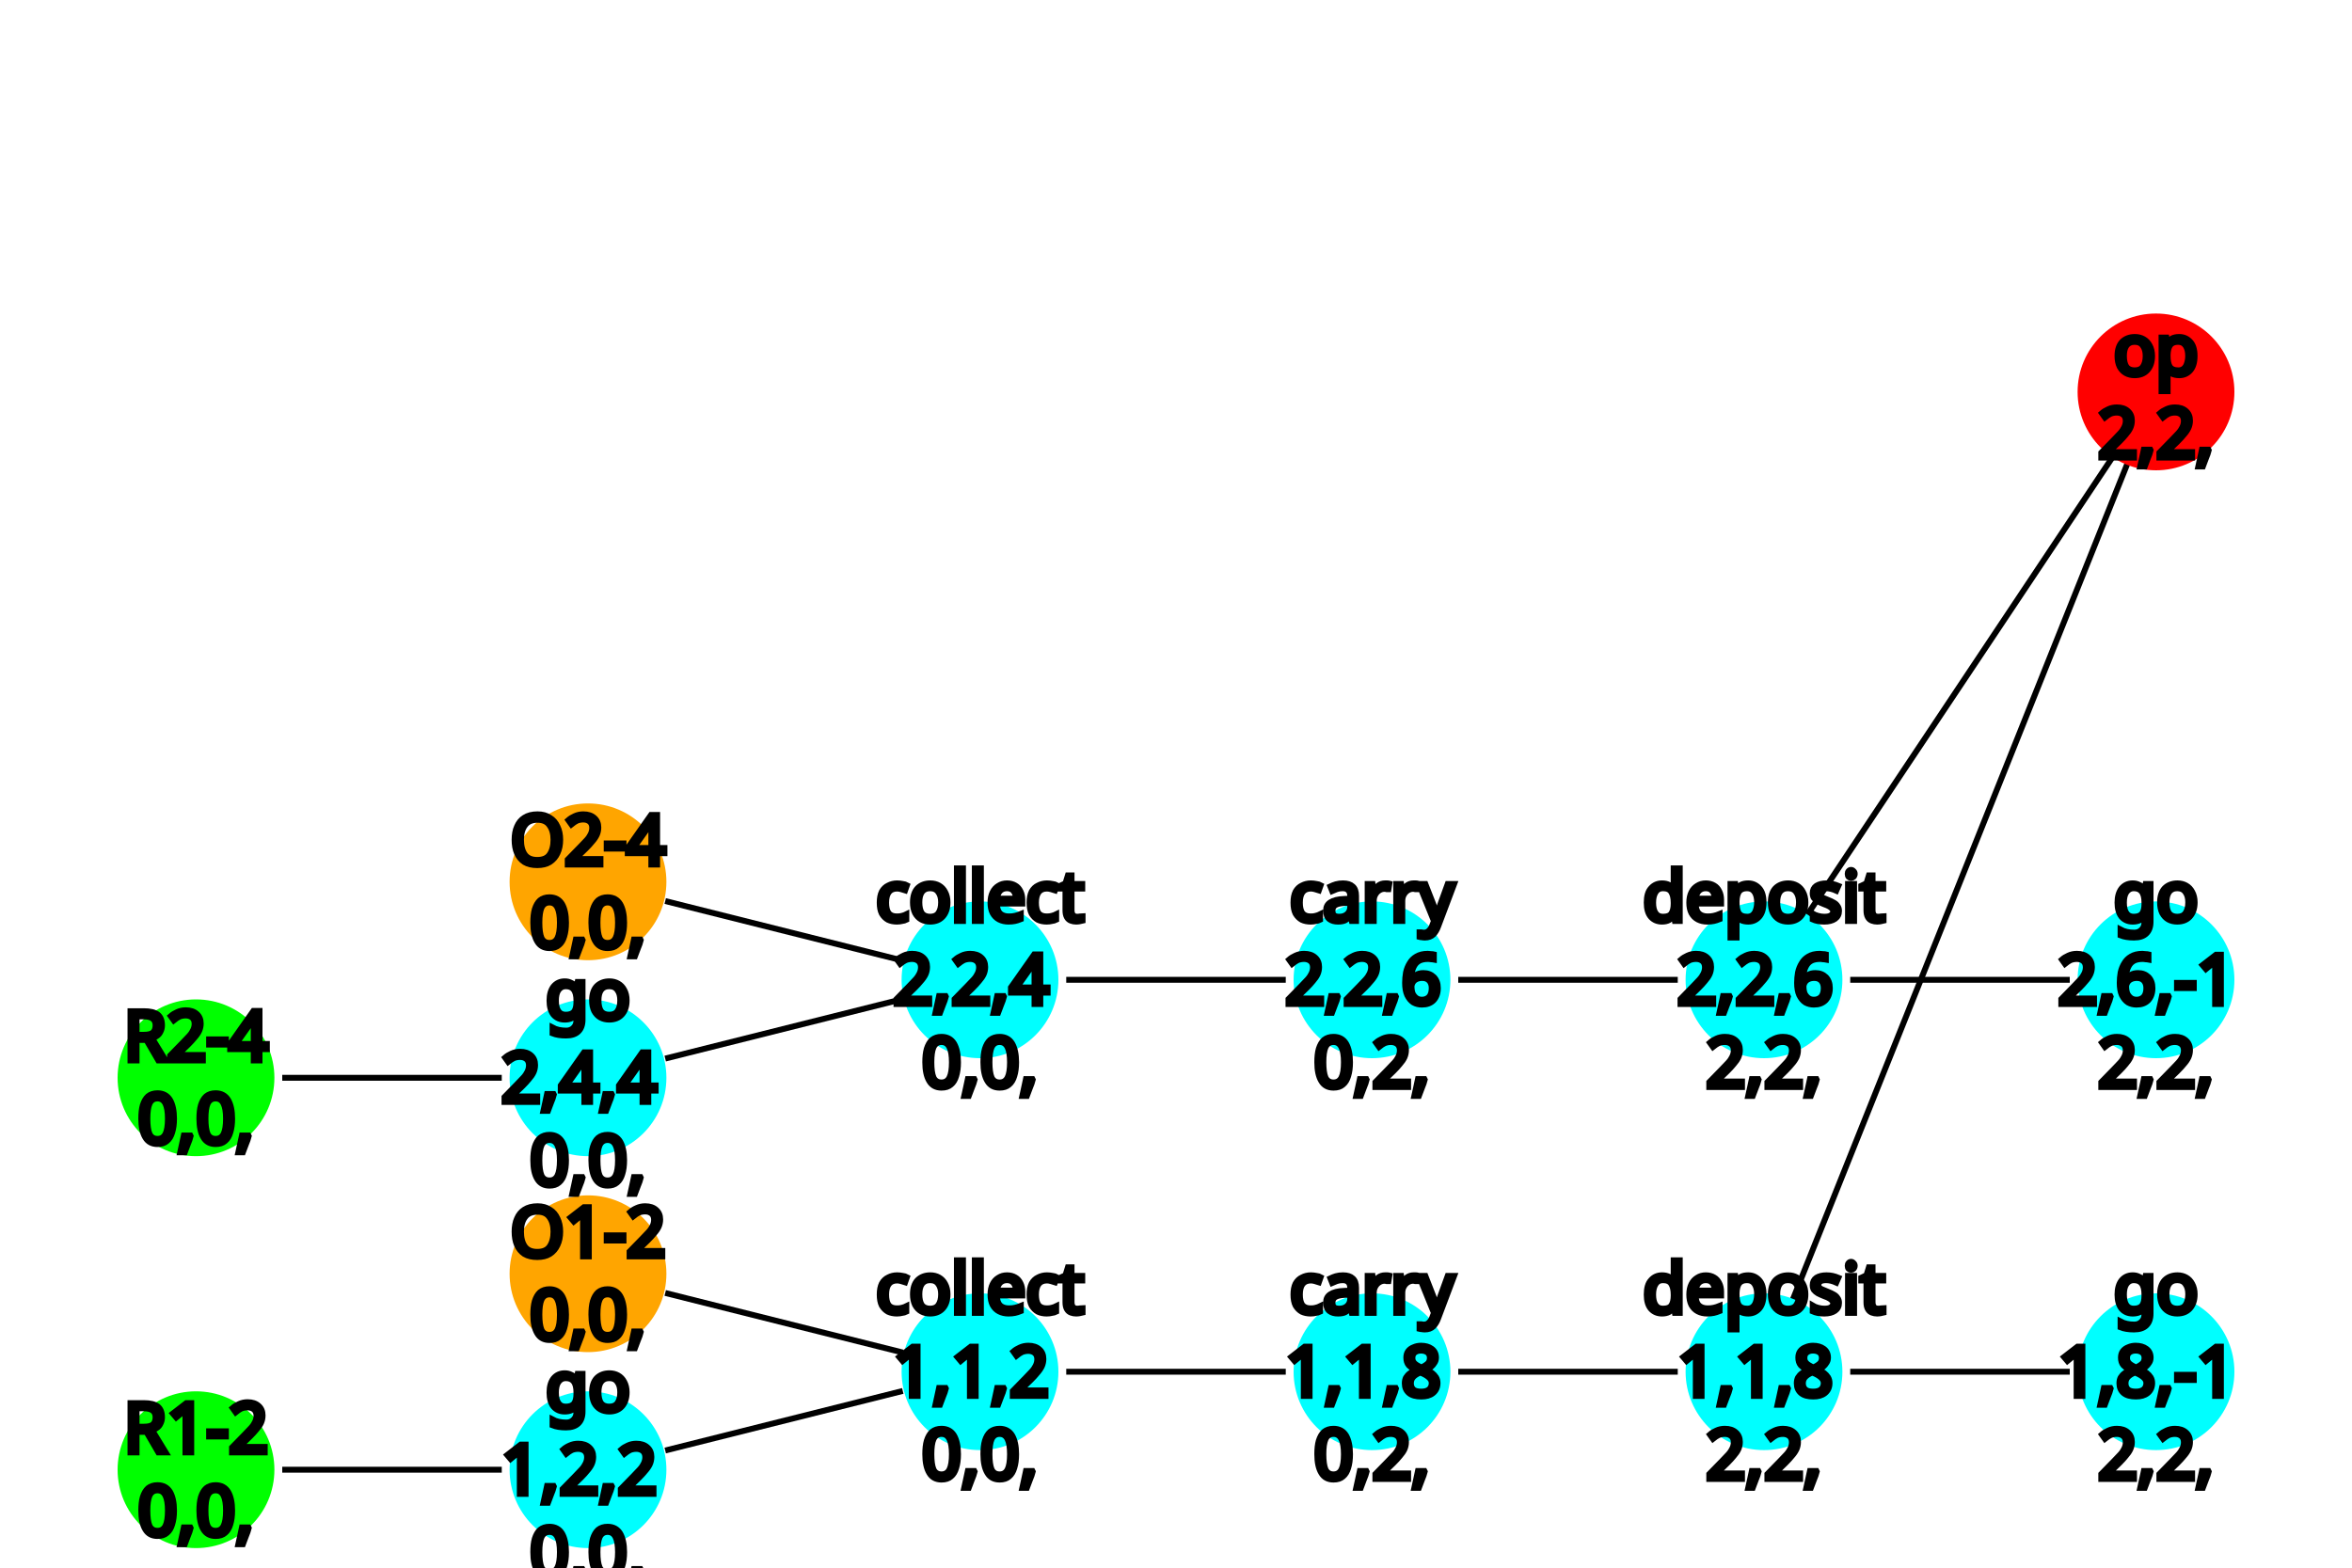
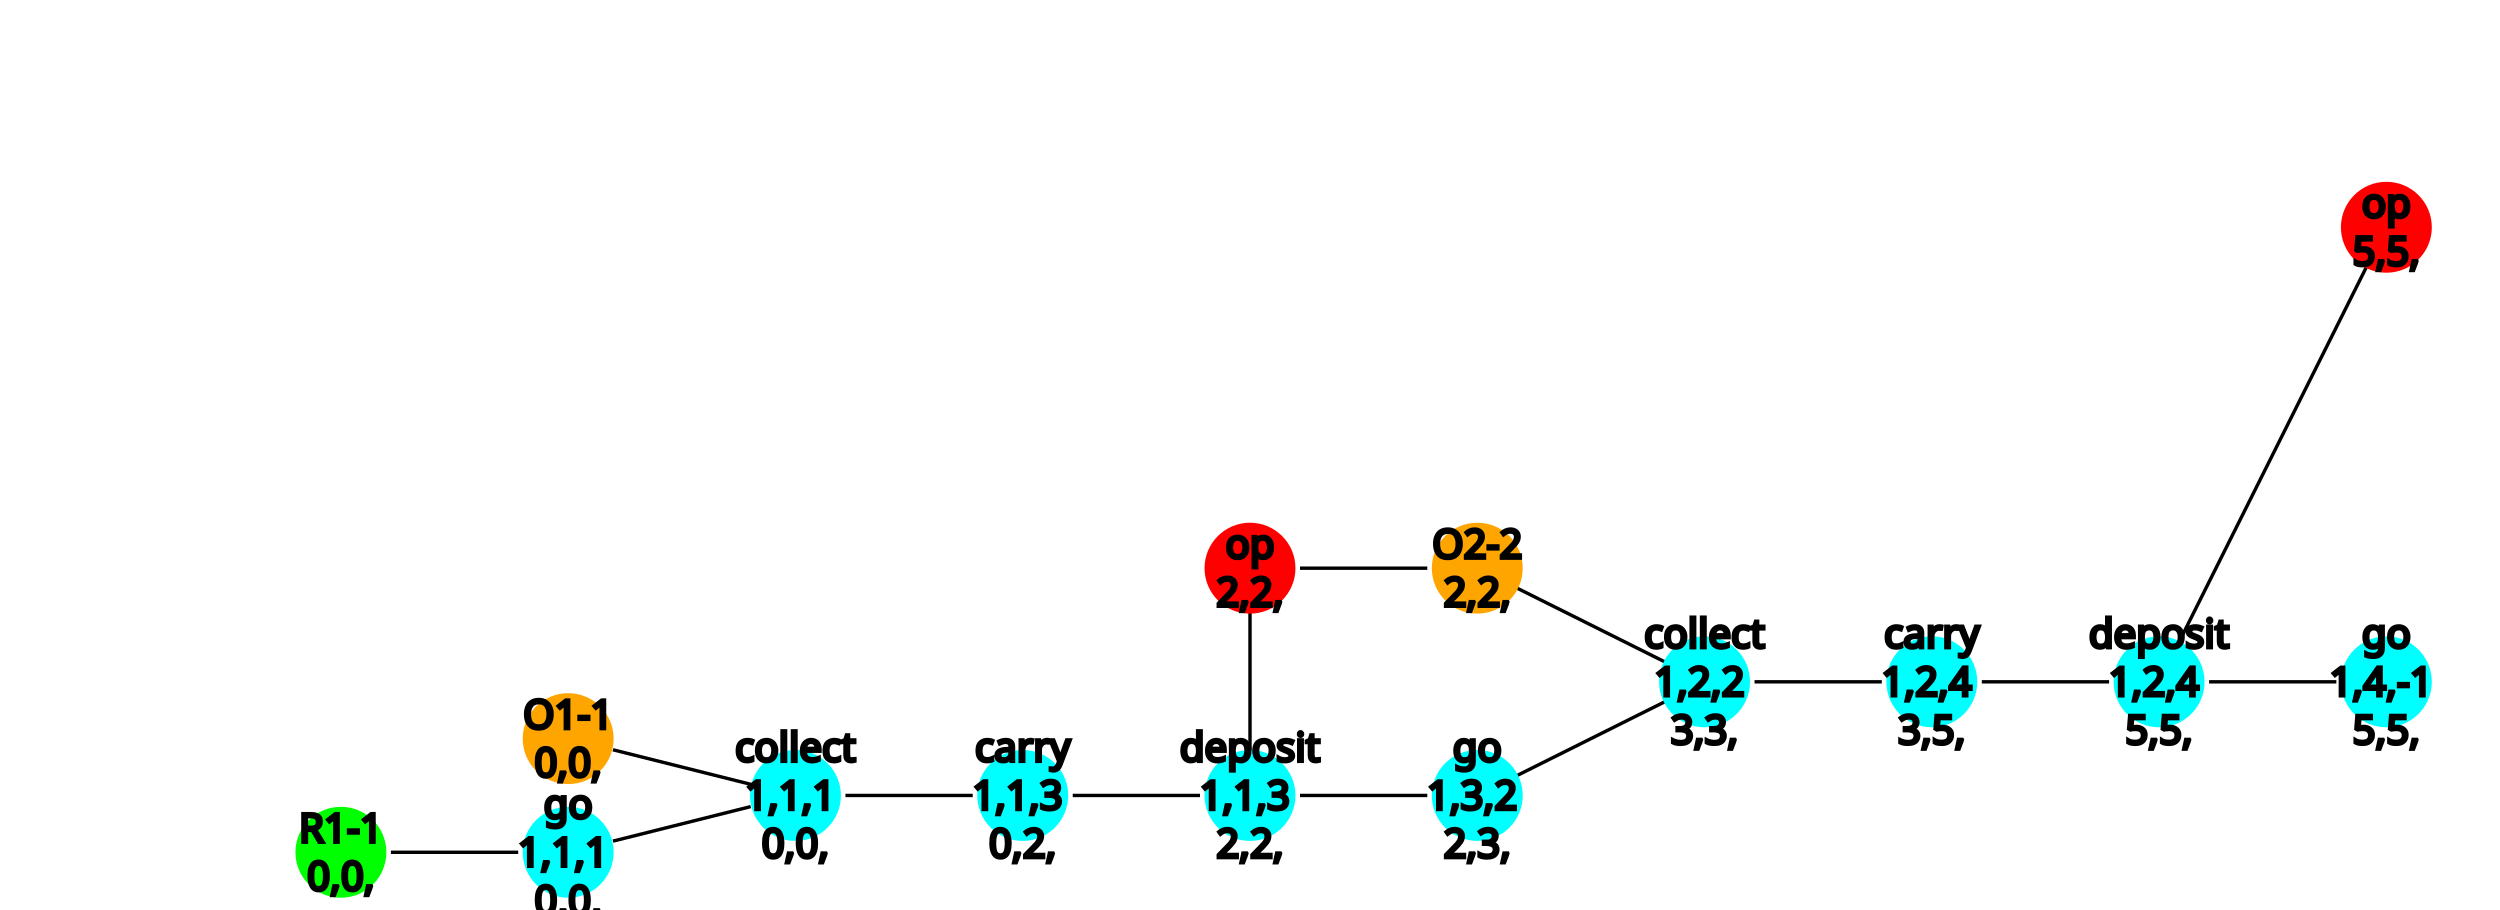
- <svg xmlns="http://www.w3.org/2000/svg" version="1.2" width="120mm" height="80mm" viewBox="0 0 120 80" stroke="none" fill="#000000" stroke-width="0.3" font-size="3.88">
+ <svg xmlns="http://www.w3.org/2000/svg" version="1.2" width="220mm" height="80mm" viewBox="0 0 220 80" stroke="none" fill="#000000" stroke-width="0.3" font-size="3.88">
  <defs>
    <marker id="arrow" markerWidth="15" markerHeight="7" refX="5" refY="3.5" orient="auto" markerUnits="strokeWidth">
      <path d="M0,0 L15,3.5 L0,7 z" stroke="context-stroke" fill="context-stroke" />
    </marker>
  </defs>
-   <g stroke="#000000" id="img-c8dfdd89-1">
+   <g stroke="#000000" id="img-5d117b9a-1">
+     <g transform="translate(200,60)">
+       <path fill="none" d="M-5.6,0 L 5.6 0" class="primitive" />
+     </g>
+     <g transform="translate(200,40)">
+       <path fill="none" d="M-8.93,17.87 L 8.93 -17.87" class="primitive" />
+     </g>
+     <g transform="translate(180,60)">
+       <path fill="none" d="M-5.6,0 L 5.6 0" class="primitive" />
+     </g>
+     <g transform="translate(160,60)">
+       <path fill="none" d="M-5.6,0 L 5.6 0" class="primitive" />
+     </g>
+     <g transform="translate(140,65)">
+       <path fill="none" d="M-6.89,3.44 L 6.89 -3.44" class="primitive" />
+     </g>
+     <g transform="translate(120,70)">
+       <path fill="none" d="M-5.6,0 L 5.6 0" class="primitive" />
+     </g>
+     <g transform="translate(110,60)">
+       <path fill="none" d="M0,7.8 L 0 -7.8" class="primitive" />
+     </g>
    <g transform="translate(100,70)">
      <path fill="none" d="M-5.6,0 L 5.6 0" class="primitive" />
    </g>
-     <g transform="translate(100,45)">
-       <path fill="none" d="M-9.14,22.84 L 9.14 -22.84" class="primitive" />
-     </g>
    <g transform="translate(80,70)">
      <path fill="none" d="M-5.6,0 L 5.6 0" class="primitive" />
    </g>
-     <g transform="translate(60,70)">
-       <path fill="none" d="M-5.6,0 L 5.6 0" class="primitive" />
-     </g>
-     <g transform="translate(100,50)">
-       <path fill="none" d="M-5.6,0 L 5.6 0" class="primitive" />
-     </g>
-     <g transform="translate(100,35)">
-       <path fill="none" d="M-8.61,12.91 L 8.61 -12.91" class="primitive" />
-     </g>
-     <g transform="translate(80,50)">
-       <path fill="none" d="M-5.6,0 L 5.6 0" class="primitive" />
-     </g>
-     <g transform="translate(60,50)">
-       <path fill="none" d="M-5.6,0 L 5.6 0" class="primitive" />
-     </g>
-     <g transform="translate(40,52.5)">
+     <g transform="translate(60,72.5)">
      <path fill="none" d="M-6.06,1.52 L 6.06 -1.52" class="primitive" />
    </g>
-     <g transform="translate(20,55)">
-       <path fill="none" d="M-5.6,0 L 5.6 0" class="primitive" />
-     </g>
-     <g transform="translate(40,72.5)">
-       <path fill="none" d="M-6.06,1.52 L 6.06 -1.52" class="primitive" />
-     </g>
-     <g transform="translate(20,75)">
-       <path fill="none" d="M-5.6,0 L 5.6 0" class="primitive" />
-     </g>
-     <g transform="translate(40,47.5)">
+     <g transform="translate(40,75)">
+       <path fill="none" d="M-5.6,0 L 5.6 0" class="primitive" />
+     </g>
+     <g transform="translate(140,55)">
+       <path fill="none" d="M-6.89,-3.44 L 6.89 3.44" class="primitive" />
+     </g>
+     <g transform="translate(60,67.5)">
      <path fill="none" d="M-6.06,-1.52 L 6.06 1.52" class="primitive" />
    </g>
-     <g transform="translate(40,67.5)">
-       <path fill="none" d="M-6.06,-1.52 L 6.06 1.52" class="primitive" />
-     </g>
-   </g>
-   <g fill="#00FFFF" id="img-c8dfdd89-2">
+     <g transform="translate(120,50)">
+       <path fill="none" d="M-5.6,0 L 5.6 0" class="primitive" />
+     </g>
+   </g>
+   <g fill="#00FFFF" id="img-5d117b9a-2">
+     <g transform="translate(210,60)">
+       <circle cx="0" cy="0" r="4" class="primitive" />
+     </g>
+   </g>
+   <g fill="#00FFFF" id="img-5d117b9a-3">
+     <g transform="translate(190,60)">
+       <circle cx="0" cy="0" r="4" class="primitive" />
+     </g>
+   </g>
+   <g fill="#00FFFF" id="img-5d117b9a-4">
+     <g transform="translate(170,60)">
+       <circle cx="0" cy="0" r="4" class="primitive" />
+     </g>
+   </g>
+   <g fill="#00FFFF" id="img-5d117b9a-5">
+     <g transform="translate(150,60)">
+       <circle cx="0" cy="0" r="4" class="primitive" />
+     </g>
+   </g>
+   <g fill="#00FFFF" id="img-5d117b9a-6">
+     <g transform="translate(130,70)">
+       <circle cx="0" cy="0" r="4" class="primitive" />
+     </g>
+   </g>
+   <g fill="#00FFFF" id="img-5d117b9a-7">
    <g transform="translate(110,70)">
      <circle cx="0" cy="0" r="4" class="primitive" />
    </g>
  </g>
-   <g fill="#00FFFF" id="img-c8dfdd89-3">
+   <g fill="#00FFFF" id="img-5d117b9a-8">
    <g transform="translate(90,70)">
      <circle cx="0" cy="0" r="4" class="primitive" />
    </g>
  </g>
-   <g fill="#00FFFF" id="img-c8dfdd89-4">
+   <g fill="#00FFFF" id="img-5d117b9a-9">
    <g transform="translate(70,70)">
      <circle cx="0" cy="0" r="4" class="primitive" />
    </g>
  </g>
-   <g fill="#00FFFF" id="img-c8dfdd89-5">
-     <g transform="translate(50,70)">
-       <circle cx="0" cy="0" r="4" class="primitive" />
-     </g>
-   </g>
-   <g fill="#00FFFF" id="img-c8dfdd89-6">
+   <g fill="#00FFFF" id="img-5d117b9a-10">
+     <g transform="translate(50,75)">
+       <circle cx="0" cy="0" r="4" class="primitive" />
+     </g>
+   </g>
+   <g fill="#00FF00" id="img-5d117b9a-11">
+     <g transform="translate(30,75)">
+       <circle cx="0" cy="0" r="4" class="primitive" />
+     </g>
+   </g>
+   <g fill="#FFA500" id="img-5d117b9a-12">
+     <g transform="translate(130,50)">
+       <circle cx="0" cy="0" r="4" class="primitive" />
+     </g>
+   </g>
+   <g fill="#FFA500" id="img-5d117b9a-13">
+     <g transform="translate(50,65)">
+       <circle cx="0" cy="0" r="4" class="primitive" />
+     </g>
+   </g>
+   <g fill="#FF0000" id="img-5d117b9a-14">
+     <g transform="translate(210,20)">
+       <circle cx="0" cy="0" r="4" class="primitive" />
+     </g>
+   </g>
+   <g fill="#FF0000" id="img-5d117b9a-15">
    <g transform="translate(110,50)">
      <circle cx="0" cy="0" r="4" class="primitive" />
    </g>
  </g>
-   <g fill="#00FFFF" id="img-c8dfdd89-7">
-     <g transform="translate(90,50)">
-       <circle cx="0" cy="0" r="4" class="primitive" />
-     </g>
-   </g>
-   <g fill="#00FFFF" id="img-c8dfdd89-8">
-     <g transform="translate(70,50)">
-       <circle cx="0" cy="0" r="4" class="primitive" />
-     </g>
-   </g>
-   <g fill="#00FFFF" id="img-c8dfdd89-9">
-     <g transform="translate(50,50)">
-       <circle cx="0" cy="0" r="4" class="primitive" />
-     </g>
-   </g>
-   <g fill="#00FFFF" id="img-c8dfdd89-10">
-     <g transform="translate(30,55)">
-       <circle cx="0" cy="0" r="4" class="primitive" />
-     </g>
-   </g>
-   <g fill="#00FF00" id="img-c8dfdd89-11">
-     <g transform="translate(10,55)">
-       <circle cx="0" cy="0" r="4" class="primitive" />
-     </g>
-   </g>
-   <g fill="#00FFFF" id="img-c8dfdd89-12">
+   <g font-family="futura" font-size="3.53" stroke="#000000" id="img-5d117b9a-16">
+     <g transform="translate(210,60)">
+       <g class="primitive">
+         <text text-anchor="middle" dy="-0.85em">go<tspan x="0" dy="1.2em">1,4,-1</tspan>
+           <tspan x="0" dy="1.2em">5,5,</tspan>
+         </text>
+       </g>
+     </g>
+     <g transform="translate(190,60)">
+       <g class="primitive">
+         <text text-anchor="middle" dy="-0.85em">deposit<tspan x="0" dy="1.2em">1,2,4</tspan>
+           <tspan x="0" dy="1.2em">5,5,</tspan>
+         </text>
+       </g>
+     </g>
+     <g transform="translate(170,60)">
+       <g class="primitive">
+         <text text-anchor="middle" dy="-0.85em">carry<tspan x="0" dy="1.2em">1,2,4</tspan>
+           <tspan x="0" dy="1.2em">3,5,</tspan>
+         </text>
+       </g>
+     </g>
+     <g transform="translate(150,60)">
+       <g class="primitive">
+         <text text-anchor="middle" dy="-0.85em">collect<tspan x="0" dy="1.2em">1,2,2</tspan>
+           <tspan x="0" dy="1.2em">3,3,</tspan>
+         </text>
+       </g>
+     </g>
+     <g transform="translate(130,70)">
+       <g class="primitive">
+         <text text-anchor="middle" dy="-0.85em">go<tspan x="0" dy="1.2em">1,3,2</tspan>
+           <tspan x="0" dy="1.2em">2,3,</tspan>
+         </text>
+       </g>
+     </g>
+     <g transform="translate(110,70)">
+       <g class="primitive">
+         <text text-anchor="middle" dy="-0.85em">deposit<tspan x="0" dy="1.2em">1,1,3</tspan>
+           <tspan x="0" dy="1.2em">2,2,</tspan>
+         </text>
+       </g>
+     </g>
+     <g transform="translate(90,70)">
+       <g class="primitive">
+         <text text-anchor="middle" dy="-0.85em">carry<tspan x="0" dy="1.2em">1,1,3</tspan>
+           <tspan x="0" dy="1.2em">0,2,</tspan>
+         </text>
+       </g>
+     </g>
+     <g transform="translate(70,70)">
+       <g class="primitive">
+         <text text-anchor="middle" dy="-0.85em">collect<tspan x="0" dy="1.2em">1,1,1</tspan>
+           <tspan x="0" dy="1.2em">0,0,</tspan>
+         </text>
+       </g>
+     </g>
+     <g transform="translate(50,75)">
+       <g class="primitive">
+         <text text-anchor="middle" dy="-0.85em">go<tspan x="0" dy="1.2em">1,1,1</tspan>
+           <tspan x="0" dy="1.2em">0,0,</tspan>
+         </text>
+       </g>
+     </g>
    <g transform="translate(30,75)">
-       <circle cx="0" cy="0" r="4" class="primitive" />
-     </g>
-   </g>
-   <g fill="#00FF00" id="img-c8dfdd89-13">
-     <g transform="translate(10,75)">
-       <circle cx="0" cy="0" r="4" class="primitive" />
-     </g>
-   </g>
-   <g fill="#FFA500" id="img-c8dfdd89-14">
-     <g transform="translate(30,45)">
-       <circle cx="0" cy="0" r="4" class="primitive" />
-     </g>
-   </g>
-   <g fill="#FFA500" id="img-c8dfdd89-15">
-     <g transform="translate(30,65)">
-       <circle cx="0" cy="0" r="4" class="primitive" />
-     </g>
-   </g>
-   <g fill="#FF0000" id="img-c8dfdd89-16">
-     <g transform="translate(110,20)">
-       <circle cx="0" cy="0" r="4" class="primitive" />
-     </g>
-   </g>
-   <g font-family="futura" font-size="3.53" stroke="#000000" id="img-c8dfdd89-17">
-     <g transform="translate(110,70)">
-       <g class="primitive">
-         <text text-anchor="middle" dy="-0.85em">go<tspan x="0" dy="1.2em">1,8,-1</tspan>
-           <tspan x="0" dy="1.2em">2,2,</tspan>
-         </text>
-       </g>
-     </g>
-     <g transform="translate(90,70)">
-       <g class="primitive">
-         <text text-anchor="middle" dy="-0.85em">deposit<tspan x="0" dy="1.2em">1,1,8</tspan>
-           <tspan x="0" dy="1.2em">2,2,</tspan>
-         </text>
-       </g>
-     </g>
-     <g transform="translate(70,70)">
-       <g class="primitive">
-         <text text-anchor="middle" dy="-0.85em">carry<tspan x="0" dy="1.2em">1,1,8</tspan>
-           <tspan x="0" dy="1.2em">0,2,</tspan>
-         </text>
-       </g>
-     </g>
-     <g transform="translate(50,70)">
-       <g class="primitive">
-         <text text-anchor="middle" dy="-0.85em">collect<tspan x="0" dy="1.2em">1,1,2</tspan>
-           <tspan x="0" dy="1.2em">0,0,</tspan>
+       <g class="primitive">
+         <text text-anchor="middle" dy="-0.25em">R1-1<tspan x="0" dy="1.2em">0,0,</tspan>
+         </text>
+       </g>
+     </g>
+     <g transform="translate(130,50)">
+       <g class="primitive">
+         <text text-anchor="middle" dy="-0.25em">O2-2<tspan x="0" dy="1.2em">2,2,</tspan>
+         </text>
+       </g>
+     </g>
+     <g transform="translate(50,65)">
+       <g class="primitive">
+         <text text-anchor="middle" dy="-0.25em">O1-1<tspan x="0" dy="1.2em">0,0,</tspan>
+         </text>
+       </g>
+     </g>
+     <g transform="translate(210,20)">
+       <g class="primitive">
+         <text text-anchor="middle" dy="-0.25em">op<tspan x="0" dy="1.2em">5,5,</tspan>
        </text>
      </g>
    </g>
    <g transform="translate(110,50)">
      <g class="primitive">
-         <text text-anchor="middle" dy="-0.85em">go<tspan x="0" dy="1.2em">2,6,-1</tspan>
-           <tspan x="0" dy="1.2em">2,2,</tspan>
-         </text>
-       </g>
-     </g>
-     <g transform="translate(90,50)">
-       <g class="primitive">
-         <text text-anchor="middle" dy="-0.85em">deposit<tspan x="0" dy="1.2em">2,2,6</tspan>
-           <tspan x="0" dy="1.2em">2,2,</tspan>
-         </text>
-       </g>
-     </g>
-     <g transform="translate(70,50)">
-       <g class="primitive">
-         <text text-anchor="middle" dy="-0.85em">carry<tspan x="0" dy="1.2em">2,2,6</tspan>
-           <tspan x="0" dy="1.2em">0,2,</tspan>
-         </text>
-       </g>
-     </g>
-     <g transform="translate(50,50)">
-       <g class="primitive">
-         <text text-anchor="middle" dy="-0.85em">collect<tspan x="0" dy="1.2em">2,2,4</tspan>
-           <tspan x="0" dy="1.2em">0,0,</tspan>
-         </text>
-       </g>
-     </g>
-     <g transform="translate(30,55)">
-       <g class="primitive">
-         <text text-anchor="middle" dy="-0.85em">go<tspan x="0" dy="1.2em">2,4,4</tspan>
-           <tspan x="0" dy="1.2em">0,0,</tspan>
-         </text>
-       </g>
-     </g>
-     <g transform="translate(10,55)">
-       <g class="primitive">
-         <text text-anchor="middle" dy="-0.25em">R2-4<tspan x="0" dy="1.2em">0,0,</tspan>
-         </text>
-       </g>
-     </g>
-     <g transform="translate(30,75)">
-       <g class="primitive">
-         <text text-anchor="middle" dy="-0.85em">go<tspan x="0" dy="1.2em">1,2,2</tspan>
-           <tspan x="0" dy="1.2em">0,0,</tspan>
-         </text>
-       </g>
-     </g>
-     <g transform="translate(10,75)">
-       <g class="primitive">
-         <text text-anchor="middle" dy="-0.25em">R1-2<tspan x="0" dy="1.2em">0,0,</tspan>
-         </text>
-       </g>
-     </g>
-     <g transform="translate(30,45)">
-       <g class="primitive">
-         <text text-anchor="middle" dy="-0.25em">O2-4<tspan x="0" dy="1.2em">0,0,</tspan>
-         </text>
-       </g>
-     </g>
-     <g transform="translate(30,65)">
-       <g class="primitive">
-         <text text-anchor="middle" dy="-0.25em">O1-2<tspan x="0" dy="1.2em">0,0,</tspan>
-         </text>
-       </g>
-     </g>
-     <g transform="translate(110,20)">
-       <g class="primitive">
        <text text-anchor="middle" dy="-0.25em">op<tspan x="0" dy="1.2em">2,2,</tspan>
        </text>
      </g>
    </g>
  </g>
</svg>
